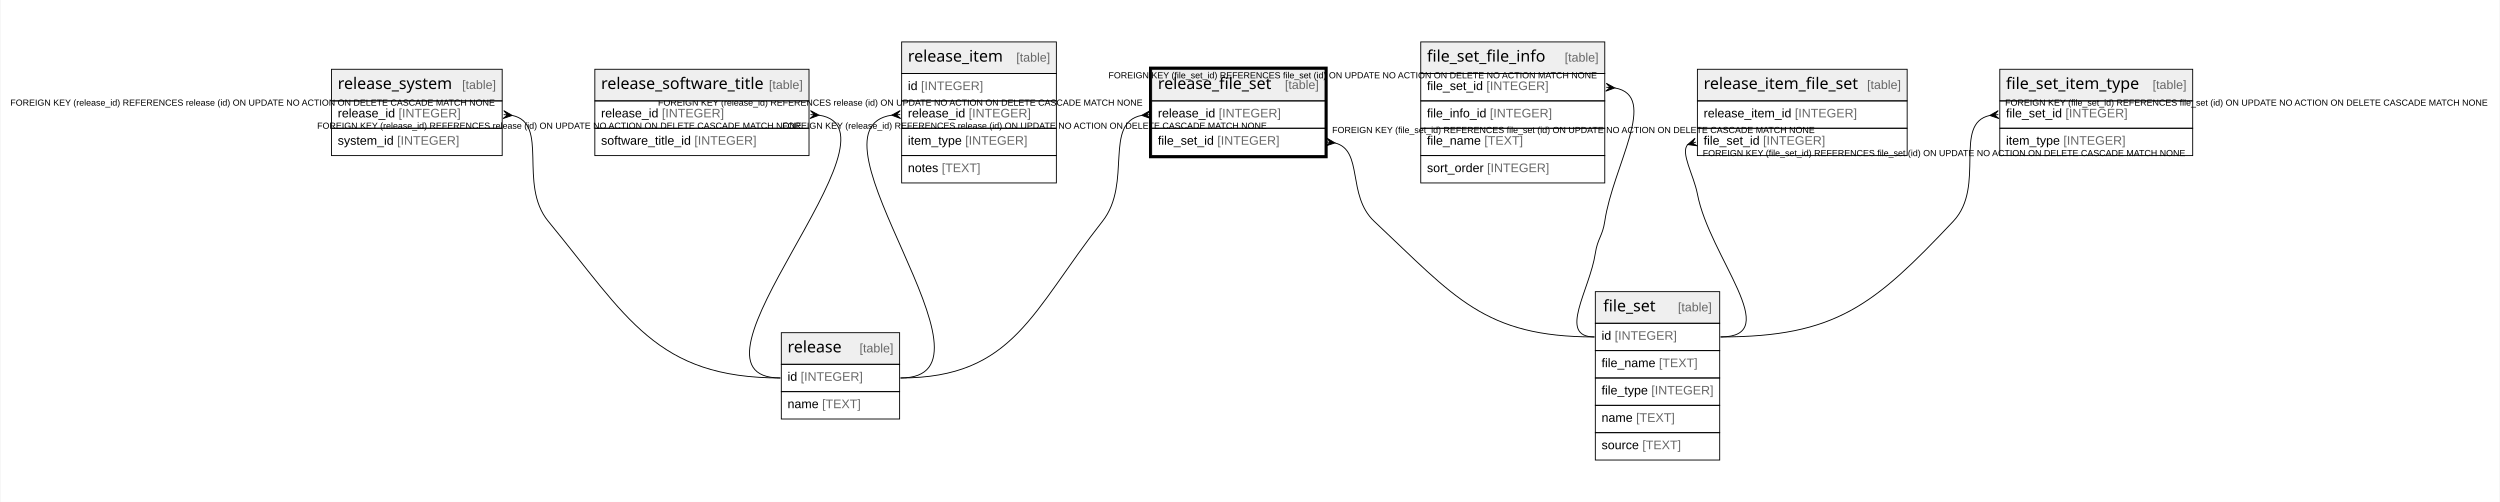
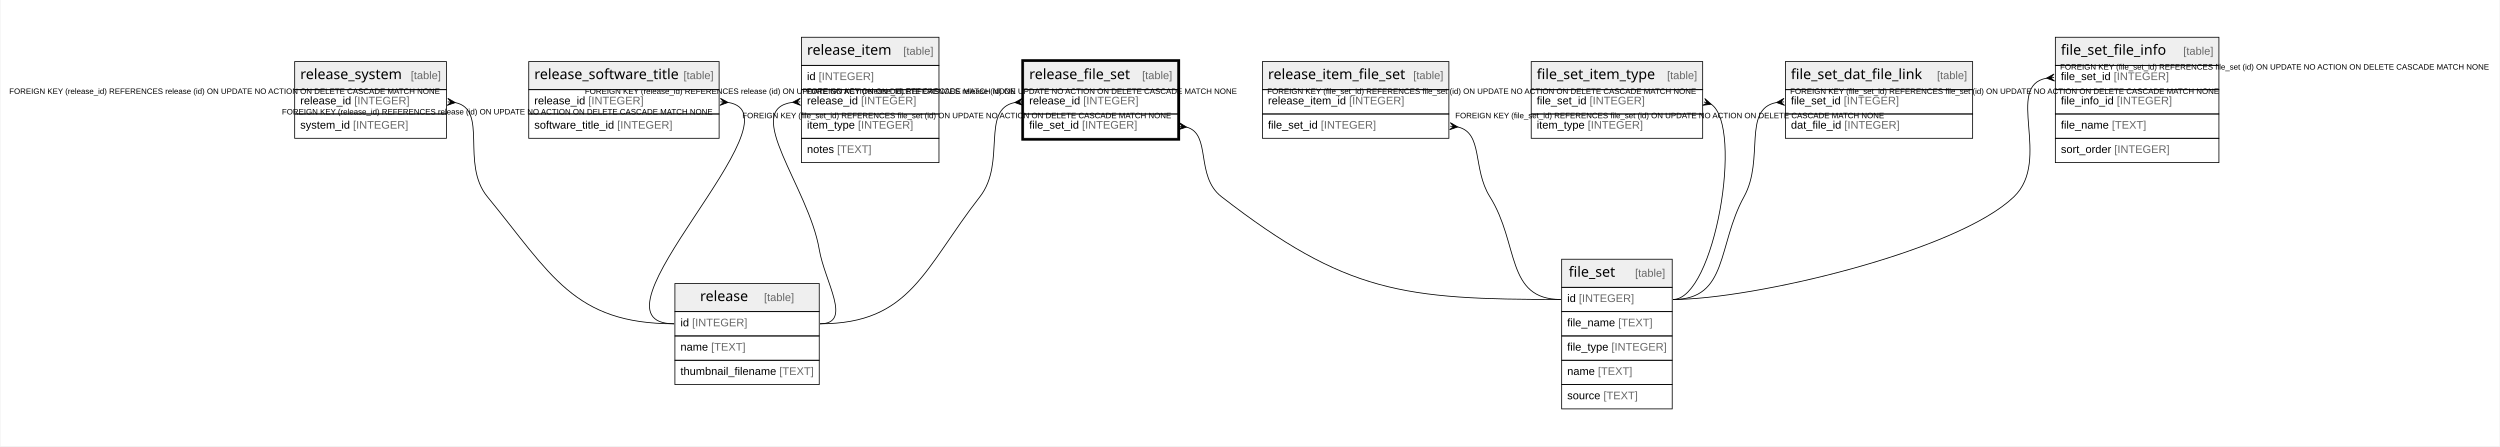
- <svg xmlns="http://www.w3.org/2000/svg" width="2814pt" height="565pt" viewBox="0.00 0.00 2813.82 565.20">
+ <svg xmlns="http://www.w3.org/2000/svg" width="3166pt" height="565pt" viewBox="0.00 0.00 3165.82 565.20">
  <g id="graph0" class="graph" transform="scale(1 1) rotate(0) translate(4 561.2)">
-     <polygon fill="white" stroke="none" points="-4,4 -4,-561.2 2809.82,-561.2 2809.82,4 -4,4" />
+     <polygon fill="white" stroke="none" points="-4,4 -4,-561.2 3161.82,-561.2 3161.82,4 -4,4" />
    <g id="node1" class="node">
      <polygon fill="#efefef" stroke="none" points="1292.18,-447.6 1292.18,-483.2 1487.37,-483.2 1487.37,-447.6 1292.18,-447.6" />
      <polygon fill="none" stroke="black" points="1292.18,-447.6 1292.18,-483.2 1487.37,-483.2 1487.37,-447.6 1292.18,-447.6" />
      <text text-anchor="start" x="1299.18" y="-461" font-family="Arial Bold" font-size="18.00">release_file_set</text>
      <text text-anchor="start" x="1411.12" y="-461" font-family="Arial" font-size="14.00">    </text>
      <text text-anchor="start" x="1442.23" y="-461" font-family="Arial" font-size="14.00" fill="#666666">[table]</text>
      <polygon fill="none" stroke="black" points="1292.18,-416.8 1292.18,-447.6 1487.37,-447.6 1487.37,-416.8 1292.18,-416.8" />
      <text text-anchor="start" x="1299.18" y="-429" font-family="Arial" font-size="14.00">release_id </text>
      <text text-anchor="start" x="1367.67" y="-429" font-family="Arial" font-size="14.00" fill="#666666">[INTEGER]</text>
      <polygon fill="none" stroke="black" points="1292.18,-386 1292.18,-416.8 1487.37,-416.8 1487.37,-386 1292.18,-386" />
      <text text-anchor="start" x="1299.18" y="-398.2" font-family="Arial" font-size="14.00">file_set_id </text>
      <text text-anchor="start" x="1366.11" y="-398.2" font-family="Arial" font-size="14.00" fill="#666666">[INTEGER]</text>
      <polygon fill="none" stroke="black" stroke-width="3" points="1290.68,-384.5 1290.68,-484.7 1488.87,-484.7 1488.87,-384.5 1290.68,-384.5" />
    </g>
    <g id="node2" class="node">
-       <polygon fill="#efefef" stroke="none" points="875.17,-151 875.17,-186.6 1008.38,-186.6 1008.38,-151 875.17,-151" />
-       <polygon fill="none" stroke="black" points="875.17,-151 875.17,-186.6 1008.38,-186.6 1008.38,-151 875.17,-151" />
-       <text text-anchor="start" x="882.17" y="-164.4" font-family="Arial Bold" font-size="18.00">release</text>
-       <text text-anchor="start" x="932.13" y="-164.4" font-family="Arial" font-size="14.00">    </text>
-       <text text-anchor="start" x="963.24" y="-164.4" font-family="Arial" font-size="14.00" fill="#666666">[table]</text>
-       <polygon fill="none" stroke="black" points="875.17,-120.2 875.17,-151 1008.38,-151 1008.38,-120.2 875.17,-120.2" />
-       <text text-anchor="start" x="882.17" y="-132.4" font-family="Arial" font-size="14.00">id </text>
-       <text text-anchor="start" x="896.95" y="-132.4" font-family="Arial" font-size="14.00" fill="#666666">[INTEGER]</text>
-       <polygon fill="none" stroke="black" points="875.17,-89.4 875.17,-120.2 1008.38,-120.2 1008.38,-89.4 875.17,-89.4" />
-       <text text-anchor="start" x="882.17" y="-101.6" font-family="Arial" font-size="14.00">name </text>
-       <text text-anchor="start" x="921.08" y="-101.6" font-family="Arial" font-size="14.00" fill="#666666">[TEXT]</text>
+       <polygon fill="#efefef" stroke="none" points="850.35,-166.4 850.35,-202 1033.2,-202 1033.2,-166.4 850.35,-166.4" />
+       <polygon fill="none" stroke="black" points="850.35,-166.4 850.35,-202 1033.2,-202 1033.2,-166.4 850.35,-166.4" />
+       <text text-anchor="start" x="882.17" y="-179.8" font-family="Arial Bold" font-size="18.00">release</text>
+       <text text-anchor="start" x="932.13" y="-179.8" font-family="Arial" font-size="14.00">    </text>
+       <text text-anchor="start" x="963.24" y="-179.8" font-family="Arial" font-size="14.00" fill="#666666">[table]</text>
+       <polygon fill="none" stroke="black" points="850.35,-135.6 850.35,-166.4 1033.2,-166.4 1033.2,-135.6 850.35,-135.6" />
+       <text text-anchor="start" x="857.35" y="-147.8" font-family="Arial" font-size="14.00">id </text>
+       <text text-anchor="start" x="872.13" y="-147.8" font-family="Arial" font-size="14.00" fill="#666666">[INTEGER]</text>
+       <polygon fill="none" stroke="black" points="850.35,-104.8 850.35,-135.6 1033.2,-135.6 1033.2,-104.8 850.35,-104.8" />
+       <text text-anchor="start" x="857.35" y="-117" font-family="Arial" font-size="14.00">name </text>
+       <text text-anchor="start" x="896.26" y="-117" font-family="Arial" font-size="14.00" fill="#666666">[TEXT]</text>
+       <polygon fill="none" stroke="black" points="850.35,-74 850.35,-104.8 1033.2,-104.8 1033.2,-74 850.35,-74" />
+       <text text-anchor="start" x="857.35" y="-86.2" font-family="Arial" font-size="14.00">thumbnail_filename </text>
+       <text text-anchor="start" x="982.64" y="-86.2" font-family="Arial" font-size="14.00" fill="#666666">[TEXT]</text>
    </g>
    <g id="edge1" class="edge">
-       <path fill="none" stroke="black" d="M1281.03,-431.3C1237.45,-422.76 1270.76,-355.07 1236.77,-312 1157.54,-211.59 1137.29,-135.6 1009.38,-135.6" />
+       <path fill="none" stroke="black" d="M1281.03,-431.31C1237.41,-422.78 1270.5,-355.27 1236.77,-312 1166.07,-221.3 1149.21,-151 1034.2,-151" />
      <polygon fill="black" stroke="black" points="1280.88,-431.29 1290.45,-436.65 1286.2,-431.76 1290.51,-432.14 1290.51,-432.14 1290.51,-432.14 1286.2,-431.76 1291.24,-427.69 1280.88,-431.29" />
      <text text-anchor="start" x="736.3" y="-442.2" font-family="Arial" font-size="10.00">FOREIGN KEY (release_id) REFERENCES release (id) ON UPDATE NO ACTION ON DELETE CASCADE MATCH NONE</text>
    </g>
    <g id="node6" class="node">
-       <polygon fill="#efefef" stroke="none" points="1791.75,-197.2 1791.75,-232.8 1931.79,-232.8 1931.79,-197.2 1791.75,-197.2" />
-       <polygon fill="none" stroke="black" points="1791.75,-197.2 1791.75,-232.8 1931.79,-232.8 1931.79,-197.2 1791.75,-197.2" />
-       <text text-anchor="start" x="1800.66" y="-210.6" font-family="Arial Bold" font-size="18.00">file_set</text>
-       <text text-anchor="start" x="1853.64" y="-210.6" font-family="Arial" font-size="14.00">    </text>
-       <text text-anchor="start" x="1884.75" y="-210.6" font-family="Arial" font-size="14.00" fill="#666666">[table]</text>
-       <polygon fill="none" stroke="black" points="1791.75,-166.4 1791.75,-197.2 1931.79,-197.2 1931.79,-166.4 1791.75,-166.4" />
-       <text text-anchor="start" x="1798.75" y="-178.6" font-family="Arial" font-size="14.00">id </text>
-       <text text-anchor="start" x="1813.54" y="-178.6" font-family="Arial" font-size="14.00" fill="#666666">[INTEGER]</text>
-       <polygon fill="none" stroke="black" points="1791.75,-135.6 1791.75,-166.4 1931.79,-166.4 1931.79,-135.6 1791.75,-135.6" />
-       <text text-anchor="start" x="1798.75" y="-147.8" font-family="Arial" font-size="14.00">file_name </text>
-       <text text-anchor="start" x="1863.35" y="-147.8" font-family="Arial" font-size="14.00" fill="#666666">[TEXT]</text>
-       <polygon fill="none" stroke="black" points="1791.75,-104.8 1791.75,-135.6 1931.79,-135.6 1931.79,-104.8 1791.75,-104.8" />
-       <text text-anchor="start" x="1798.75" y="-117" font-family="Arial" font-size="14.00">file_type </text>
-       <text text-anchor="start" x="1854.79" y="-117" font-family="Arial" font-size="14.00" fill="#666666">[INTEGER]</text>
-       <polygon fill="none" stroke="black" points="1791.75,-74 1791.75,-104.8 1931.79,-104.8 1931.79,-74 1791.75,-74" />
-       <text text-anchor="start" x="1798.75" y="-86.2" font-family="Arial" font-size="14.00">name </text>
-       <text text-anchor="start" x="1837.66" y="-86.2" font-family="Arial" font-size="14.00" fill="#666666">[TEXT]</text>
-       <polygon fill="none" stroke="black" points="1791.75,-43.2 1791.75,-74 1931.79,-74 1931.79,-43.2 1791.75,-43.2" />
-       <text text-anchor="start" x="1798.75" y="-55.4" font-family="Arial" font-size="14.00">source </text>
-       <text text-anchor="start" x="1844.66" y="-55.4" font-family="Arial" font-size="14.00" fill="#666666">[TEXT]</text>
+       <polygon fill="#efefef" stroke="none" points="1973.75,-197.2 1973.75,-232.8 2113.79,-232.8 2113.79,-197.2 1973.75,-197.2" />
+       <polygon fill="none" stroke="black" points="1973.75,-197.2 1973.75,-232.8 2113.79,-232.8 2113.79,-197.2 1973.75,-197.2" />
+       <text text-anchor="start" x="1982.66" y="-210.6" font-family="Arial Bold" font-size="18.00">file_set</text>
+       <text text-anchor="start" x="2035.64" y="-210.6" font-family="Arial" font-size="14.00">    </text>
+       <text text-anchor="start" x="2066.75" y="-210.6" font-family="Arial" font-size="14.00" fill="#666666">[table]</text>
+       <polygon fill="none" stroke="black" points="1973.75,-166.4 1973.75,-197.2 2113.79,-197.2 2113.79,-166.4 1973.75,-166.4" />
+       <text text-anchor="start" x="1980.75" y="-178.6" font-family="Arial" font-size="14.00">id </text>
+       <text text-anchor="start" x="1995.54" y="-178.6" font-family="Arial" font-size="14.00" fill="#666666">[INTEGER]</text>
+       <polygon fill="none" stroke="black" points="1973.75,-135.6 1973.75,-166.4 2113.79,-166.4 2113.79,-135.6 1973.75,-135.6" />
+       <text text-anchor="start" x="1980.75" y="-147.8" font-family="Arial" font-size="14.00">file_name </text>
+       <text text-anchor="start" x="2045.35" y="-147.8" font-family="Arial" font-size="14.00" fill="#666666">[TEXT]</text>
+       <polygon fill="none" stroke="black" points="1973.75,-104.8 1973.75,-135.6 2113.79,-135.6 2113.79,-104.8 1973.75,-104.8" />
+       <text text-anchor="start" x="1980.75" y="-117" font-family="Arial" font-size="14.00">file_type </text>
+       <text text-anchor="start" x="2036.79" y="-117" font-family="Arial" font-size="14.00" fill="#666666">[INTEGER]</text>
+       <polygon fill="none" stroke="black" points="1973.75,-74 1973.75,-104.8 2113.79,-104.8 2113.79,-74 1973.75,-74" />
+       <text text-anchor="start" x="1980.75" y="-86.2" font-family="Arial" font-size="14.00">name </text>
+       <text text-anchor="start" x="2019.66" y="-86.2" font-family="Arial" font-size="14.00" fill="#666666">[TEXT]</text>
+       <polygon fill="none" stroke="black" points="1973.75,-43.2 1973.75,-74 2113.79,-74 2113.79,-43.2 1973.75,-43.2" />
+       <text text-anchor="start" x="1980.75" y="-55.4" font-family="Arial" font-size="14.00">source </text>
+       <text text-anchor="start" x="2026.66" y="-55.4" font-family="Arial" font-size="14.00" fill="#666666">[TEXT]</text>
    </g>
    <g id="edge5" class="edge">
-       <path fill="none" stroke="black" d="M1498.43,-400.28C1531.02,-392.13 1511.64,-341.22 1542.77,-312 1633.53,-226.8 1666.27,-181.8 1790.75,-181.8" />
-       <polygon fill="black" stroke="black" points="1498.64,-400.26 1488.21,-396.89 1493.34,-400.85 1489.04,-401.33 1489.04,-401.33 1489.04,-401.33 1493.34,-400.85 1489.2,-405.84 1498.64,-400.26" />
-       <text text-anchor="start" x="1495.37" y="-411.4" font-family="Arial" font-size="10.00">FOREIGN KEY (file_set_id) REFERENCES file_set (id) ON UPDATE NO ACTION ON DELETE CASCADE MATCH NONE</text>
+       <path fill="none" stroke="black" d="M1498.37,-400.22C1530.59,-391.62 1509.02,-338.15 1542.77,-312 1700.63,-189.72 1773.08,-181.8 1972.75,-181.8" />
+       <polygon fill="black" stroke="black" points="1498.63,-400.19 1488.18,-396.89 1493.34,-400.82 1489.03,-401.32 1489.03,-401.32 1489.03,-401.32 1493.34,-400.82 1489.23,-405.83 1498.63,-400.19" />
+       <text text-anchor="start" x="935.72" y="-411.4" font-family="Arial" font-size="10.00">FOREIGN KEY (file_set_id) REFERENCES file_set (id) ON UPDATE NO ACTION ON DELETE CASCADE MATCH NONE</text>
    </g>
    <g id="node3" class="node">
      <polygon fill="#efefef" stroke="none" points="368.67,-447.6 368.67,-483.2 560.88,-483.2 560.88,-447.6 368.67,-447.6" />
      <polygon fill="none" stroke="black" points="368.67,-447.6 368.67,-483.2 560.88,-483.2 560.88,-447.6 368.67,-447.6" />
      <text text-anchor="start" x="375.67" y="-461" font-family="Arial Bold" font-size="18.00">release_system</text>
      <text text-anchor="start" x="484.63" y="-461" font-family="Arial" font-size="14.00">    </text>
      <text text-anchor="start" x="515.74" y="-461" font-family="Arial" font-size="14.00" fill="#666666">[table]</text>
      <polygon fill="none" stroke="black" points="368.67,-416.8 368.67,-447.6 560.88,-447.6 560.88,-416.8 368.67,-416.8" />
      <text text-anchor="start" x="375.67" y="-429" font-family="Arial" font-size="14.00">release_id </text>
      <text text-anchor="start" x="444.16" y="-429" font-family="Arial" font-size="14.00" fill="#666666">[INTEGER]</text>
      <polygon fill="none" stroke="black" points="368.67,-386 368.67,-416.8 560.88,-416.8 560.88,-386 368.67,-386" />
      <text text-anchor="start" x="375.67" y="-398.2" font-family="Arial" font-size="14.00">system_id </text>
      <text text-anchor="start" x="442.58" y="-398.2" font-family="Arial" font-size="14.00" fill="#666666">[INTEGER]</text>
    </g>
    <g id="edge2" class="edge">
-       <path fill="none" stroke="black" d="M572.14,-431.23C614.41,-422.32 578.35,-353.81 612.77,-312 701.86,-203.8 734.01,-135.6 874.17,-135.6" />
+       <path fill="none" stroke="black" d="M572.14,-431.23C614.42,-422.33 578.43,-353.88 612.77,-312 693.42,-213.66 722.16,-151 849.35,-151" />
      <polygon fill="black" stroke="black" points="572.17,-431.23 561.79,-427.69 566.86,-431.73 562.55,-432.14 562.55,-432.14 562.55,-432.14 566.86,-431.73 562.64,-436.65 572.17,-431.23" />
      <text text-anchor="start" x="7" y="-442.2" font-family="Arial" font-size="10.00">FOREIGN KEY (release_id) REFERENCES release (id) ON UPDATE NO ACTION ON DELETE CASCADE MATCH NONE</text>
    </g>
    <g id="node4" class="node">
      <polygon fill="#efefef" stroke="none" points="665.19,-447.6 665.19,-483.2 906.36,-483.2 906.36,-447.6 665.19,-447.6" />
      <polygon fill="none" stroke="black" points="665.19,-447.6 665.19,-483.2 906.36,-483.2 906.36,-447.6 665.19,-447.6" />
      <text text-anchor="start" x="672.19" y="-461" font-family="Arial Bold" font-size="18.00">release_software_title</text>
      <text text-anchor="start" x="830.11" y="-461" font-family="Arial" font-size="14.00">    </text>
      <text text-anchor="start" x="861.23" y="-461" font-family="Arial" font-size="14.00" fill="#666666">[table]</text>
      <polygon fill="none" stroke="black" points="665.19,-416.8 665.19,-447.6 906.36,-447.6 906.36,-416.8 665.19,-416.8" />
      <text text-anchor="start" x="672.19" y="-429" font-family="Arial" font-size="14.00">release_id </text>
      <text text-anchor="start" x="740.68" y="-429" font-family="Arial" font-size="14.00" fill="#666666">[INTEGER]</text>
      <polygon fill="none" stroke="black" points="665.19,-386 665.19,-416.8 906.36,-416.8 906.36,-386 665.19,-386" />
      <text text-anchor="start" x="672.19" y="-398.2" font-family="Arial" font-size="14.00">software_title_id </text>
      <text text-anchor="start" x="777.24" y="-398.2" font-family="Arial" font-size="14.00" fill="#666666">[INTEGER]</text>
    </g>
    <g id="edge3" class="edge">
-       <path fill="none" stroke="black" d="M917.61,-431.5C1023.45,-415.64 745.28,-135.6 874.17,-135.6" />
-       <polygon fill="black" stroke="black" points="917.67,-431.5 907.39,-427.69 912.35,-431.86 908.03,-432.15 908.03,-432.15 908.03,-432.15 912.35,-431.86 908,-436.67 917.67,-431.5" />
+       <path fill="none" stroke="black" d="M917.76,-431.44C1016.41,-415.43 725.6,-151 849.35,-151" />
+       <polygon fill="black" stroke="black" points="917.67,-431.45 907.37,-427.69 912.35,-431.84 908.03,-432.15 908.03,-432.15 908.03,-432.15 912.35,-431.84 908.02,-436.66 917.67,-431.45" />
      <text text-anchor="start" x="352.48" y="-416.2" font-family="Arial" font-size="10.00">FOREIGN KEY (release_id) REFERENCES release (id) ON UPDATE NO ACTION ON DELETE CASCADE MATCH NONE</text>
    </g>
    <g id="node5" class="node">
      <polygon fill="#efefef" stroke="none" points="1010.67,-478.4 1010.67,-514 1184.88,-514 1184.88,-478.4 1010.67,-478.4" />
      <polygon fill="none" stroke="black" points="1010.67,-478.4 1010.67,-514 1184.88,-514 1184.88,-478.4 1010.67,-478.4" />
      <text text-anchor="start" x="1017.67" y="-491.8" font-family="Arial Bold" font-size="18.00">release_item</text>
      <text text-anchor="start" x="1108.62" y="-491.8" font-family="Arial" font-size="14.00">    </text>
      <text text-anchor="start" x="1139.74" y="-491.8" font-family="Arial" font-size="14.00" fill="#666666">[table]</text>
      <polygon fill="none" stroke="black" points="1010.67,-447.6 1010.67,-478.4 1184.88,-478.4 1184.88,-447.6 1010.67,-447.6" />
      <text text-anchor="start" x="1017.67" y="-459.8" font-family="Arial" font-size="14.00">id </text>
      <text text-anchor="start" x="1032.46" y="-459.8" font-family="Arial" font-size="14.00" fill="#666666">[INTEGER]</text>
      <polygon fill="none" stroke="black" points="1010.67,-416.8 1010.67,-447.6 1184.88,-447.6 1184.88,-416.8 1010.67,-416.8" />
      <text text-anchor="start" x="1017.67" y="-429" font-family="Arial" font-size="14.00">release_id </text>
      <text text-anchor="start" x="1086.16" y="-429" font-family="Arial" font-size="14.00" fill="#666666">[INTEGER]</text>
      <polygon fill="none" stroke="black" points="1010.67,-386 1010.67,-416.8 1184.88,-416.8 1184.88,-386 1010.67,-386" />
      <text text-anchor="start" x="1017.67" y="-398.2" font-family="Arial" font-size="14.00">item_type </text>
      <text text-anchor="start" x="1082.26" y="-398.2" font-family="Arial" font-size="14.00" fill="#666666">[INTEGER]</text>
      <polygon fill="none" stroke="black" points="1010.67,-355.2 1010.67,-386 1184.88,-386 1184.88,-355.2 1010.67,-355.2" />
      <text text-anchor="start" x="1017.67" y="-367.4" font-family="Arial" font-size="14.00">notes </text>
      <text text-anchor="start" x="1055.81" y="-367.4" font-family="Arial" font-size="14.00" fill="#666666">[TEXT]</text>
    </g>
    <g id="edge4" class="edge">
-       <path fill="none" stroke="black" d="M999.41,-431.5C892.45,-415.64 1137.47,-135.6 1009.38,-135.6" />
-       <polygon fill="black" stroke="black" points="999.36,-431.5 1009.03,-436.67 1004.68,-431.86 1009,-432.15 1009,-432.15 1009,-432.15 1004.68,-431.86 1009.64,-427.69 999.36,-431.5" />
-       <text text-anchor="start" x="876.2" y="-416.2" font-family="Arial" font-size="10.00">FOREIGN KEY (release_id) REFERENCES release (id) ON UPDATE NO ACTION ON DELETE CASCADE MATCH NONE</text>
+       <path fill="none" stroke="black" d="M999.43,-431.58C934.13,-422.86 1019.83,-324.08 1033.2,-245.2 1040.2,-203.92 1076.07,-151 1034.2,-151" />
+       <polygon fill="black" stroke="black" points="999.36,-431.57 1009.07,-436.67 1004.68,-431.9 1009,-432.16 1009,-432.16 1009,-432.16 1004.68,-431.9 1009.61,-427.69 999.36,-431.57" />
+       <text text-anchor="start" x="1016.67" y="-442.2" font-family="Arial" font-size="10.00">FOREIGN KEY (release_id) REFERENCES release (id) ON UPDATE NO ACTION ON DELETE CASCADE MATCH NONE</text>
    </g>
    <g id="node7" class="node">
-       <polygon fill="#efefef" stroke="none" points="1595.17,-478.4 1595.17,-514 1802.38,-514 1802.38,-478.4 1595.17,-478.4" />
-       <polygon fill="none" stroke="black" points="1595.17,-478.4 1595.17,-514 1802.38,-514 1802.38,-478.4 1595.17,-478.4" />
-       <text text-anchor="start" x="1602.17" y="-491.8" font-family="Arial Bold" font-size="18.00">file_set_file_info</text>
-       <text text-anchor="start" x="1726.13" y="-491.8" font-family="Arial" font-size="14.00">    </text>
-       <text text-anchor="start" x="1757.24" y="-491.8" font-family="Arial" font-size="14.00" fill="#666666">[table]</text>
-       <polygon fill="none" stroke="black" points="1595.17,-447.6 1595.17,-478.4 1802.38,-478.4 1802.38,-447.6 1595.17,-447.6" />
-       <text text-anchor="start" x="1602.17" y="-459.8" font-family="Arial" font-size="14.00">file_set_id </text>
-       <text text-anchor="start" x="1669.1" y="-459.8" font-family="Arial" font-size="14.00" fill="#666666">[INTEGER]</text>
-       <polygon fill="none" stroke="black" points="1595.17,-416.8 1595.17,-447.6 1802.38,-447.6 1802.38,-416.8 1595.17,-416.8" />
-       <text text-anchor="start" x="1602.17" y="-429" font-family="Arial" font-size="14.00">file_info_id </text>
-       <text text-anchor="start" x="1672.99" y="-429" font-family="Arial" font-size="14.00" fill="#666666">[INTEGER]</text>
-       <polygon fill="none" stroke="black" points="1595.17,-386 1595.17,-416.8 1802.38,-416.8 1802.38,-386 1595.17,-386" />
-       <text text-anchor="start" x="1602.17" y="-398.2" font-family="Arial" font-size="14.00">file_name </text>
-       <text text-anchor="start" x="1666.76" y="-398.2" font-family="Arial" font-size="14.00" fill="#666666">[TEXT]</text>
-       <polygon fill="none" stroke="black" points="1595.17,-355.2 1595.17,-386 1802.38,-386 1802.38,-355.2 1595.17,-355.2" />
-       <text text-anchor="start" x="1602.17" y="-367.4" font-family="Arial" font-size="14.00">sort_order </text>
-       <text text-anchor="start" x="1669.86" y="-367.4" font-family="Arial" font-size="14.00" fill="#666666">[INTEGER]</text>
+       <polygon fill="#efefef" stroke="none" points="1594.68,-447.6 1594.68,-483.2 1830.87,-483.2 1830.87,-447.6 1594.68,-447.6" />
+       <polygon fill="none" stroke="black" points="1594.68,-447.6 1594.68,-483.2 1830.87,-483.2 1830.87,-447.6 1594.68,-447.6" />
+       <text text-anchor="start" x="1601.68" y="-461" font-family="Arial Bold" font-size="18.00">release_item_file_set</text>
+       <text text-anchor="start" x="1754.61" y="-461" font-family="Arial" font-size="14.00">    </text>
+       <text text-anchor="start" x="1785.73" y="-461" font-family="Arial" font-size="14.00" fill="#666666">[table]</text>
+       <polygon fill="none" stroke="black" points="1594.68,-416.8 1594.68,-447.6 1830.87,-447.6 1830.87,-416.8 1594.68,-416.8" />
+       <text text-anchor="start" x="1601.68" y="-429" font-family="Arial" font-size="14.00">release_item_id </text>
+       <text text-anchor="start" x="1704.41" y="-429" font-family="Arial" font-size="14.00" fill="#666666">[INTEGER]</text>
+       <polygon fill="none" stroke="black" points="1594.68,-386 1594.68,-416.8 1830.87,-416.8 1830.87,-386 1594.68,-386" />
+       <text text-anchor="start" x="1601.68" y="-398.2" font-family="Arial" font-size="14.00">file_set_id </text>
+       <text text-anchor="start" x="1668.61" y="-398.2" font-family="Arial" font-size="14.00" fill="#666666">[INTEGER]</text>
    </g>
    <g id="edge6" class="edge">
-       <path fill="none" stroke="black" d="M1813.61,-462.2C1864.05,-453.47 1811.65,-374.63 1802.38,-312 1799.94,-295.5 1794.23,-292.5 1791.75,-276 1785.54,-234.59 1748.88,-181.8 1790.75,-181.8" />
-       <polygon fill="black" stroke="black" points="1813.69,-462.2 1803.37,-458.49 1808.37,-462.61 1804.05,-462.95 1804.05,-462.95 1804.05,-462.95 1808.37,-462.61 1804.06,-467.46 1813.69,-462.2" />
-       <text text-anchor="start" x="1243.52" y="-473" font-family="Arial" font-size="10.00">FOREIGN KEY (file_set_id) REFERENCES file_set (id) ON UPDATE NO ACTION ON DELETE NO ACTION MATCH NONE</text>
+       <path fill="none" stroke="black" d="M1841.87,-400.41C1874.74,-393.16 1860.44,-347.54 1882.77,-312 1920.21,-252.45 1902.41,-181.8 1972.75,-181.8" />
+       <polygon fill="black" stroke="black" points="1842.15,-400.38 1831.76,-396.89 1836.84,-400.91 1832.53,-401.33 1832.53,-401.33 1832.53,-401.33 1836.84,-400.91 1832.64,-405.85 1842.15,-400.38" />
+       <text text-anchor="start" x="1838.87" y="-411.4" font-family="Arial" font-size="10.00">FOREIGN KEY (file_set_id) REFERENCES file_set (id) ON UPDATE NO ACTION ON DELETE CASCADE MATCH NONE</text>
    </g>
    <g id="node8" class="node">
-       <polygon fill="#efefef" stroke="none" points="1906.68,-447.6 1906.68,-483.2 2142.87,-483.2 2142.87,-447.6 1906.68,-447.6" />
-       <polygon fill="none" stroke="black" points="1906.68,-447.6 1906.68,-483.2 2142.87,-483.2 2142.87,-447.6 1906.68,-447.6" />
-       <text text-anchor="start" x="1913.68" y="-461" font-family="Arial Bold" font-size="18.00">release_item_file_set</text>
-       <text text-anchor="start" x="2066.61" y="-461" font-family="Arial" font-size="14.00">    </text>
-       <text text-anchor="start" x="2097.73" y="-461" font-family="Arial" font-size="14.00" fill="#666666">[table]</text>
-       <polygon fill="none" stroke="black" points="1906.68,-416.8 1906.68,-447.6 2142.87,-447.6 2142.87,-416.8 1906.68,-416.8" />
-       <text text-anchor="start" x="1913.68" y="-429" font-family="Arial" font-size="14.00">release_item_id </text>
-       <text text-anchor="start" x="2016.41" y="-429" font-family="Arial" font-size="14.00" fill="#666666">[INTEGER]</text>
-       <polygon fill="none" stroke="black" points="1906.68,-386 1906.68,-416.8 2142.87,-416.8 2142.87,-386 1906.68,-386" />
-       <text text-anchor="start" x="1913.68" y="-398.2" font-family="Arial" font-size="14.00">file_set_id </text>
-       <text text-anchor="start" x="1980.61" y="-398.2" font-family="Arial" font-size="14.00" fill="#666666">[INTEGER]</text>
+       <polygon fill="#efefef" stroke="none" points="1935.17,-447.6 1935.17,-483.2 2152.38,-483.2 2152.38,-447.6 1935.17,-447.6" />
+       <polygon fill="none" stroke="black" points="1935.17,-447.6 1935.17,-483.2 2152.38,-483.2 2152.38,-447.6 1935.17,-447.6" />
+       <text text-anchor="start" x="1942.17" y="-461" font-family="Arial Bold" font-size="18.00">file_set_item_type</text>
+       <text text-anchor="start" x="2076.13" y="-461" font-family="Arial" font-size="14.00">    </text>
+       <text text-anchor="start" x="2107.25" y="-461" font-family="Arial" font-size="14.00" fill="#666666">[table]</text>
+       <polygon fill="none" stroke="black" points="1935.17,-416.8 1935.17,-447.6 2152.38,-447.6 2152.38,-416.8 1935.17,-416.8" />
+       <text text-anchor="start" x="1942.17" y="-429" font-family="Arial" font-size="14.00">file_set_id </text>
+       <text text-anchor="start" x="2009.1" y="-429" font-family="Arial" font-size="14.00" fill="#666666">[INTEGER]</text>
+       <polygon fill="none" stroke="black" points="1935.17,-386 1935.17,-416.8 2152.38,-416.8 2152.38,-386 1935.17,-386" />
+       <text text-anchor="start" x="1942.17" y="-398.2" font-family="Arial" font-size="14.00">item_type </text>
+       <text text-anchor="start" x="2006.75" y="-398.2" font-family="Arial" font-size="14.00" fill="#666666">[INTEGER]</text>
    </g>
    <g id="edge7" class="edge">
-       <path fill="none" stroke="black" d="M1895.93,-398.44C1887.04,-389.78 1902.68,-363.79 1906.68,-342.8 1920.25,-271.59 2005.29,-181.8 1932.79,-181.8" />
-       <polygon fill="black" stroke="black" points="1895.79,-398.4 1904.05,-405.61 1900.9,-399.95 1905.04,-401.21 1905.04,-401.21 1905.04,-401.21 1900.9,-399.95 1906.67,-397 1895.79,-398.4" />
-       <text text-anchor="start" x="1912.68" y="-385.4" font-family="Arial" font-size="10.00">FOREIGN KEY (file_set_id) REFERENCES file_set (id) ON UPDATE NO ACTION ON DELETE CASCADE MATCH NONE</text>
+       <path fill="none" stroke="black" d="M2163.11,-429.21C2204.64,-400.96 2167.47,-181.8 2114.79,-181.8" />
+       <polygon fill="black" stroke="black" points="2163.26,-429.17 2152.38,-427.8 2158.16,-430.73 2154.02,-432 2154.02,-432 2154.02,-432 2158.16,-430.73 2155.02,-436.4 2163.26,-429.17" />
+       <text text-anchor="start" x="1600.73" y="-442.2" font-family="Arial" font-size="10.00">FOREIGN KEY (file_set_id) REFERENCES file_set (id) ON UPDATE NO ACTION ON DELETE CASCADE MATCH NONE</text>
    </g>
    <g id="node9" class="node">
-       <polygon fill="#efefef" stroke="none" points="2247.17,-447.6 2247.17,-483.2 2464.38,-483.2 2464.38,-447.6 2247.17,-447.6" />
-       <polygon fill="none" stroke="black" points="2247.17,-447.6 2247.17,-483.2 2464.38,-483.2 2464.38,-447.6 2247.17,-447.6" />
-       <text text-anchor="start" x="2254.17" y="-461" font-family="Arial Bold" font-size="18.00">file_set_item_type</text>
-       <text text-anchor="start" x="2388.13" y="-461" font-family="Arial" font-size="14.00">    </text>
-       <text text-anchor="start" x="2419.25" y="-461" font-family="Arial" font-size="14.00" fill="#666666">[table]</text>
-       <polygon fill="none" stroke="black" points="2247.17,-416.8 2247.17,-447.6 2464.38,-447.6 2464.38,-416.8 2247.17,-416.8" />
-       <text text-anchor="start" x="2254.17" y="-429" font-family="Arial" font-size="14.00">file_set_id </text>
-       <text text-anchor="start" x="2321.1" y="-429" font-family="Arial" font-size="14.00" fill="#666666">[INTEGER]</text>
-       <polygon fill="none" stroke="black" points="2247.17,-386 2247.17,-416.8 2464.38,-416.8 2464.38,-386 2247.17,-386" />
-       <text text-anchor="start" x="2254.17" y="-398.2" font-family="Arial" font-size="14.00">item_type </text>
-       <text text-anchor="start" x="2318.75" y="-398.2" font-family="Arial" font-size="14.00" fill="#666666">[INTEGER]</text>
+       <polygon fill="#efefef" stroke="none" points="2257.17,-447.6 2257.17,-483.2 2494.38,-483.2 2494.38,-447.6 2257.17,-447.6" />
+       <polygon fill="none" stroke="black" points="2257.17,-447.6 2257.17,-483.2 2494.38,-483.2 2494.38,-447.6 2257.17,-447.6" />
+       <text text-anchor="start" x="2264.17" y="-461" font-family="Arial Bold" font-size="18.00">file_set_dat_file_link</text>
+       <text text-anchor="start" x="2418.13" y="-461" font-family="Arial" font-size="14.00">    </text>
+       <text text-anchor="start" x="2449.24" y="-461" font-family="Arial" font-size="14.00" fill="#666666">[table]</text>
+       <polygon fill="none" stroke="black" points="2257.17,-416.8 2257.17,-447.6 2494.38,-447.6 2494.38,-416.8 2257.17,-416.8" />
+       <text text-anchor="start" x="2264.17" y="-429" font-family="Arial" font-size="14.00">file_set_id </text>
+       <text text-anchor="start" x="2331.1" y="-429" font-family="Arial" font-size="14.00" fill="#666666">[INTEGER]</text>
+       <polygon fill="none" stroke="black" points="2257.17,-386 2257.17,-416.8 2494.38,-416.8 2494.38,-386 2257.17,-386" />
+       <text text-anchor="start" x="2264.17" y="-398.2" font-family="Arial" font-size="14.00">dat_file_id </text>
+       <text text-anchor="start" x="2331.88" y="-398.2" font-family="Arial" font-size="14.00" fill="#666666">[INTEGER]</text>
    </g>
    <g id="edge8" class="edge">
-       <path fill="none" stroke="black" d="M2235.92,-431.2C2193.87,-422 2232.02,-351.44 2194.77,-312 2105.5,-217.47 2062.82,-181.8 1932.79,-181.8" />
-       <polygon fill="black" stroke="black" points="2235.88,-431.2 2245.4,-436.65 2241.19,-431.72 2245.5,-432.14 2245.5,-432.14 2245.5,-432.14 2241.19,-431.72 2246.27,-427.69 2235.88,-431.2" />
-       <text text-anchor="start" x="2253.17" y="-442.2" font-family="Arial" font-size="10.00">FOREIGN KEY (file_set_id) REFERENCES file_set (id) ON UPDATE NO ACTION ON DELETE CASCADE MATCH NONE</text>
+       <path fill="none" stroke="black" d="M2245.78,-431.31C2202.41,-423.07 2230.99,-359.49 2204.77,-312 2170.78,-250.42 2185.14,-181.8 2114.79,-181.8" />
+       <polygon fill="black" stroke="black" points="2245.87,-431.32 2255.45,-436.65 2251.19,-431.77 2255.5,-432.14 2255.5,-432.14 2255.5,-432.14 2251.19,-431.77 2256.22,-427.69 2245.87,-431.32" />
+       <text text-anchor="start" x="2263.17" y="-442.2" font-family="Arial" font-size="10.00">FOREIGN KEY (file_set_id) REFERENCES file_set (id) ON UPDATE NO ACTION ON DELETE CASCADE MATCH NONE</text>
+     </g>
+     <g id="node10" class="node">
+       <polygon fill="#efefef" stroke="none" points="2599.17,-478.4 2599.17,-514 2806.38,-514 2806.38,-478.4 2599.17,-478.4" />
+       <polygon fill="none" stroke="black" points="2599.17,-478.4 2599.17,-514 2806.38,-514 2806.38,-478.4 2599.17,-478.4" />
+       <text text-anchor="start" x="2606.17" y="-491.8" font-family="Arial Bold" font-size="18.00">file_set_file_info</text>
+       <text text-anchor="start" x="2730.13" y="-491.8" font-family="Arial" font-size="14.00">    </text>
+       <text text-anchor="start" x="2761.24" y="-491.8" font-family="Arial" font-size="14.00" fill="#666666">[table]</text>
+       <polygon fill="none" stroke="black" points="2599.17,-447.6 2599.17,-478.4 2806.38,-478.4 2806.38,-447.6 2599.17,-447.6" />
+       <text text-anchor="start" x="2606.17" y="-459.8" font-family="Arial" font-size="14.00">file_set_id </text>
+       <text text-anchor="start" x="2673.1" y="-459.8" font-family="Arial" font-size="14.00" fill="#666666">[INTEGER]</text>
+       <polygon fill="none" stroke="black" points="2599.17,-416.8 2599.17,-447.6 2806.38,-447.6 2806.38,-416.8 2599.17,-416.8" />
+       <text text-anchor="start" x="2606.17" y="-429" font-family="Arial" font-size="14.00">file_info_id </text>
+       <text text-anchor="start" x="2676.99" y="-429" font-family="Arial" font-size="14.00" fill="#666666">[INTEGER]</text>
+       <polygon fill="none" stroke="black" points="2599.17,-386 2599.17,-416.8 2806.38,-416.8 2806.38,-386 2599.17,-386" />
+       <text text-anchor="start" x="2606.17" y="-398.2" font-family="Arial" font-size="14.00">file_name </text>
+       <text text-anchor="start" x="2670.76" y="-398.2" font-family="Arial" font-size="14.00" fill="#666666">[TEXT]</text>
+       <polygon fill="none" stroke="black" points="2599.17,-355.2 2599.17,-386 2806.38,-386 2806.38,-355.2 2599.17,-355.2" />
+       <text text-anchor="start" x="2606.17" y="-367.4" font-family="Arial" font-size="14.00">sort_order </text>
+       <text text-anchor="start" x="2673.86" y="-367.4" font-family="Arial" font-size="14.00" fill="#666666">[INTEGER]</text>
+     </g>
+     <g id="edge9" class="edge">
+       <path fill="none" stroke="black" d="M2588.09,-462.17C2534.37,-452.41 2595.09,-358.64 2546.77,-312 2474.64,-242.37 2215.06,-181.8 2114.79,-181.8" />
+       <polygon fill="black" stroke="black" points="2587.87,-462.16 2597.47,-467.46 2593.18,-462.59 2597.5,-462.95 2597.5,-462.95 2597.5,-462.95 2593.18,-462.59 2598.2,-458.49 2587.87,-462.16" />
+       <text text-anchor="start" x="2605.17" y="-473" font-family="Arial" font-size="10.00">FOREIGN KEY (file_set_id) REFERENCES file_set (id) ON UPDATE NO ACTION ON DELETE CASCADE MATCH NONE</text>
    </g>
  </g>
</svg>
